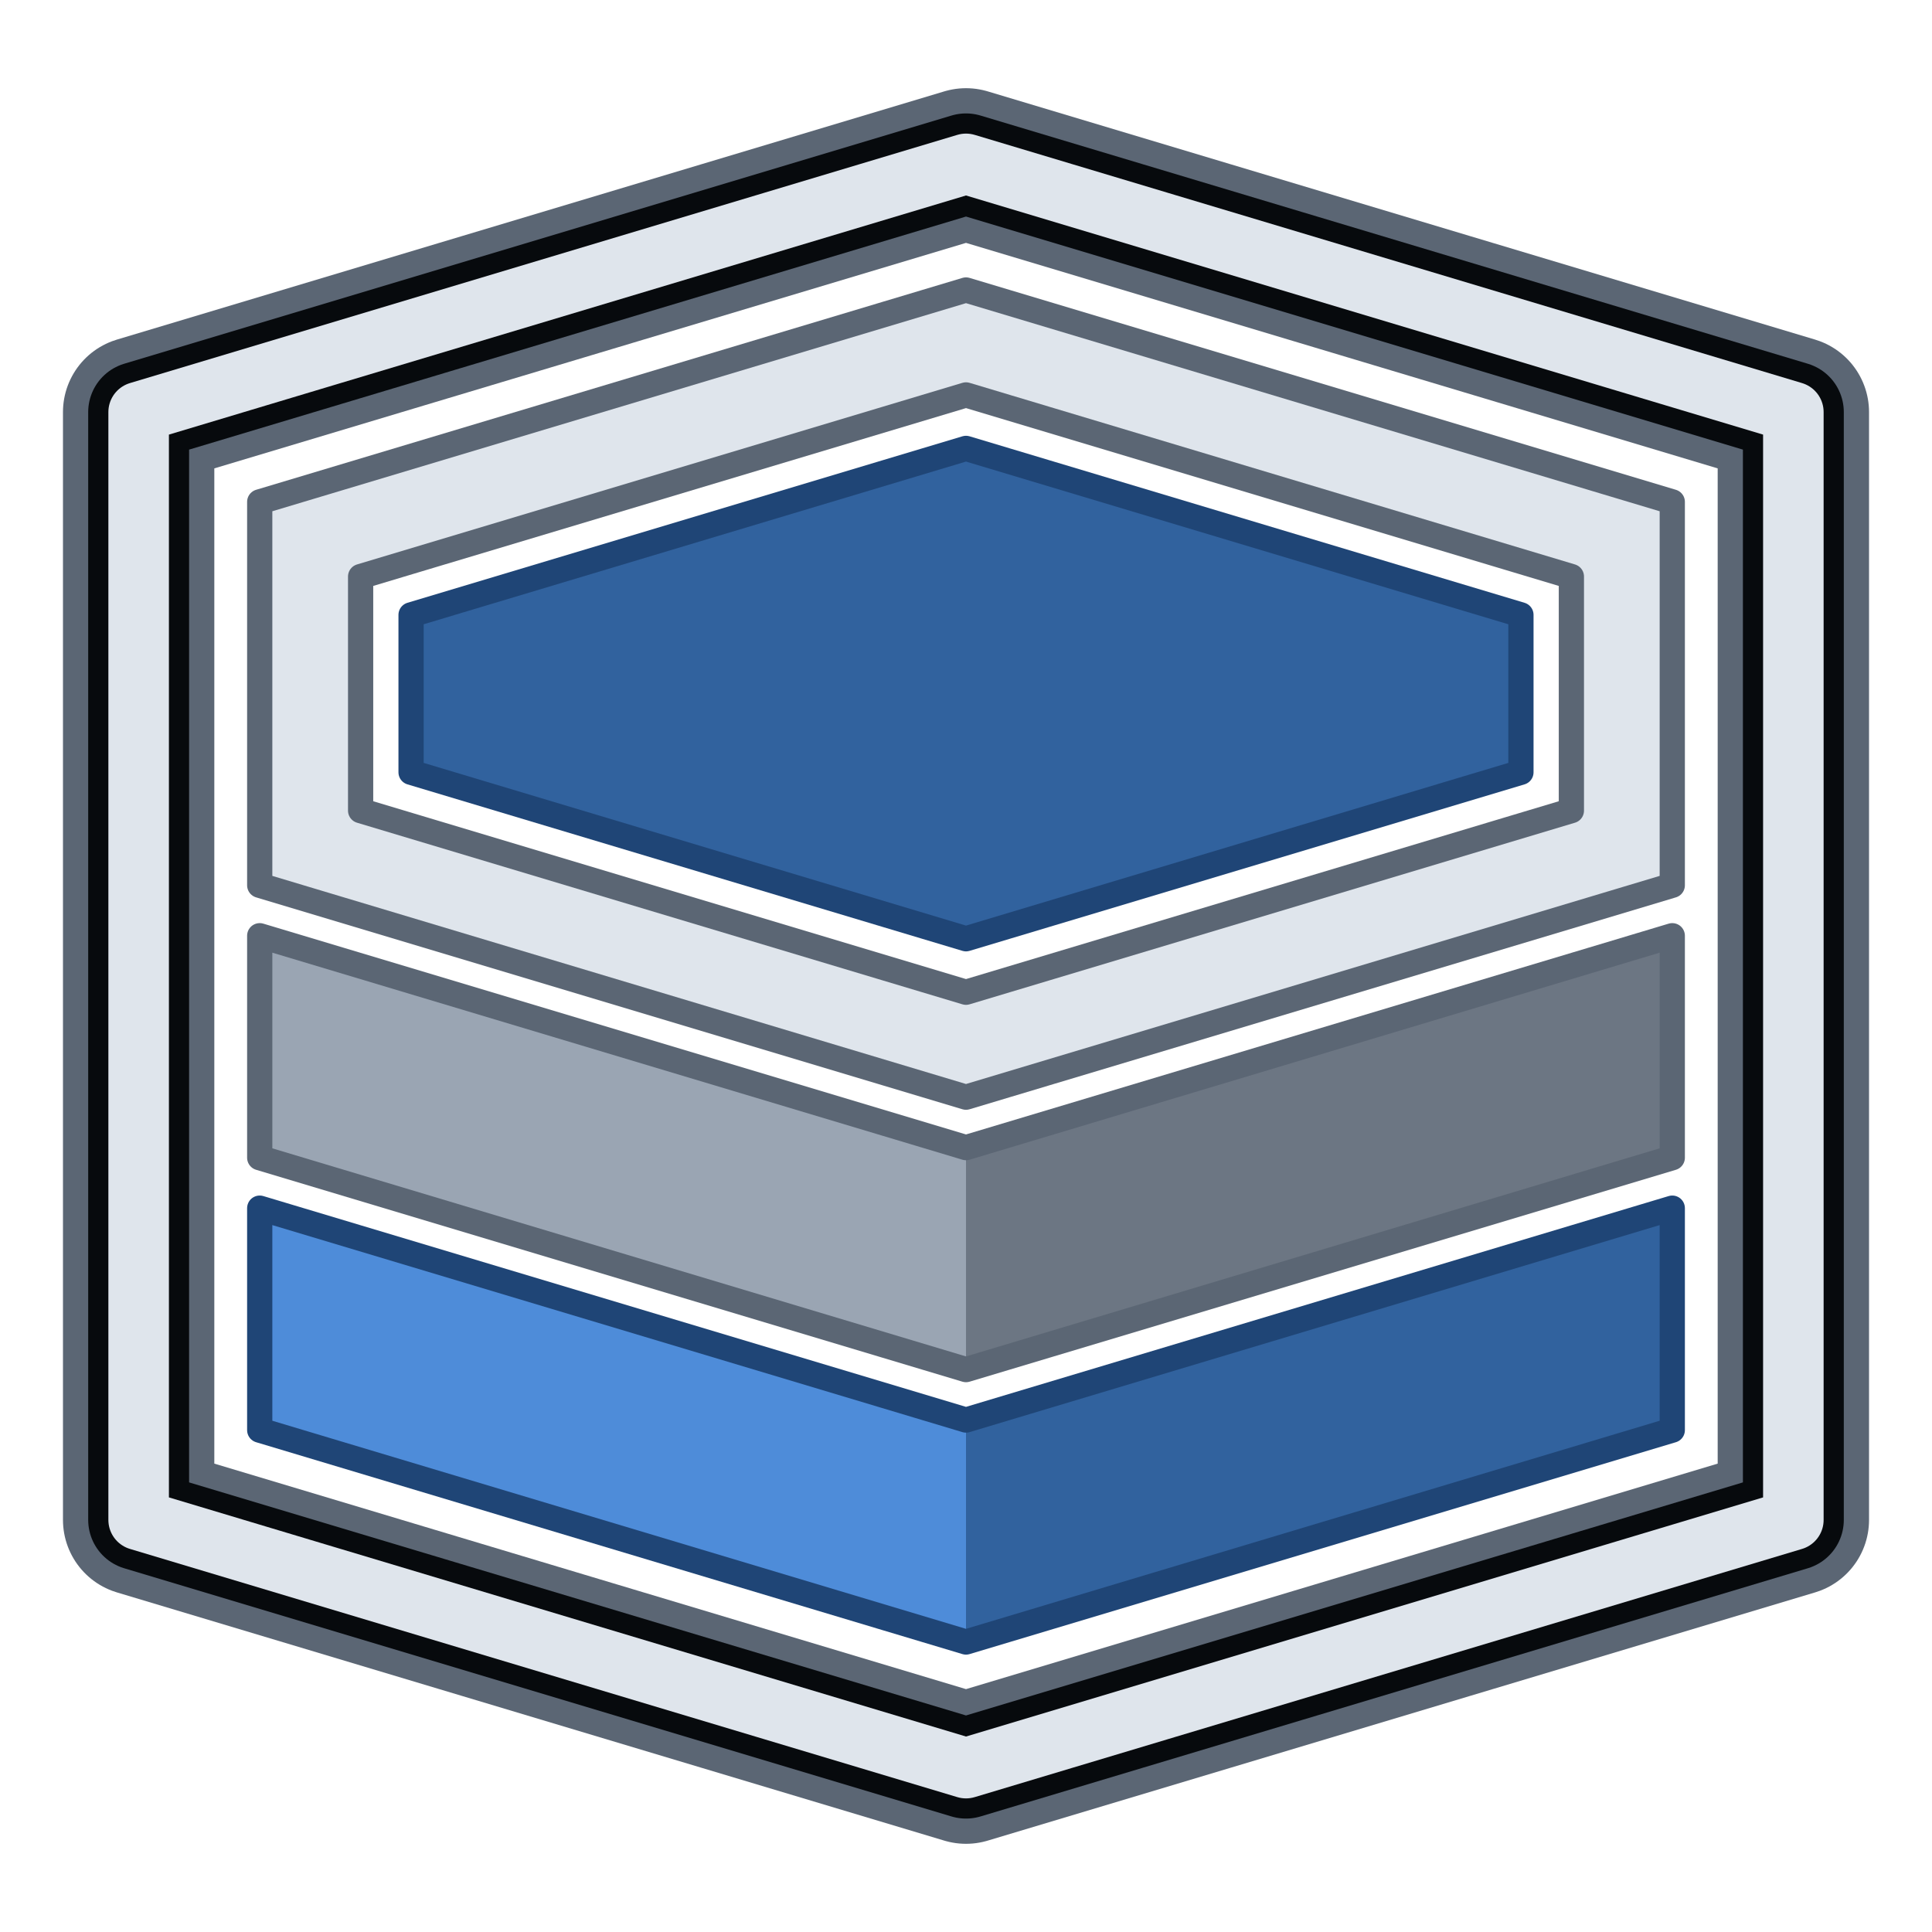
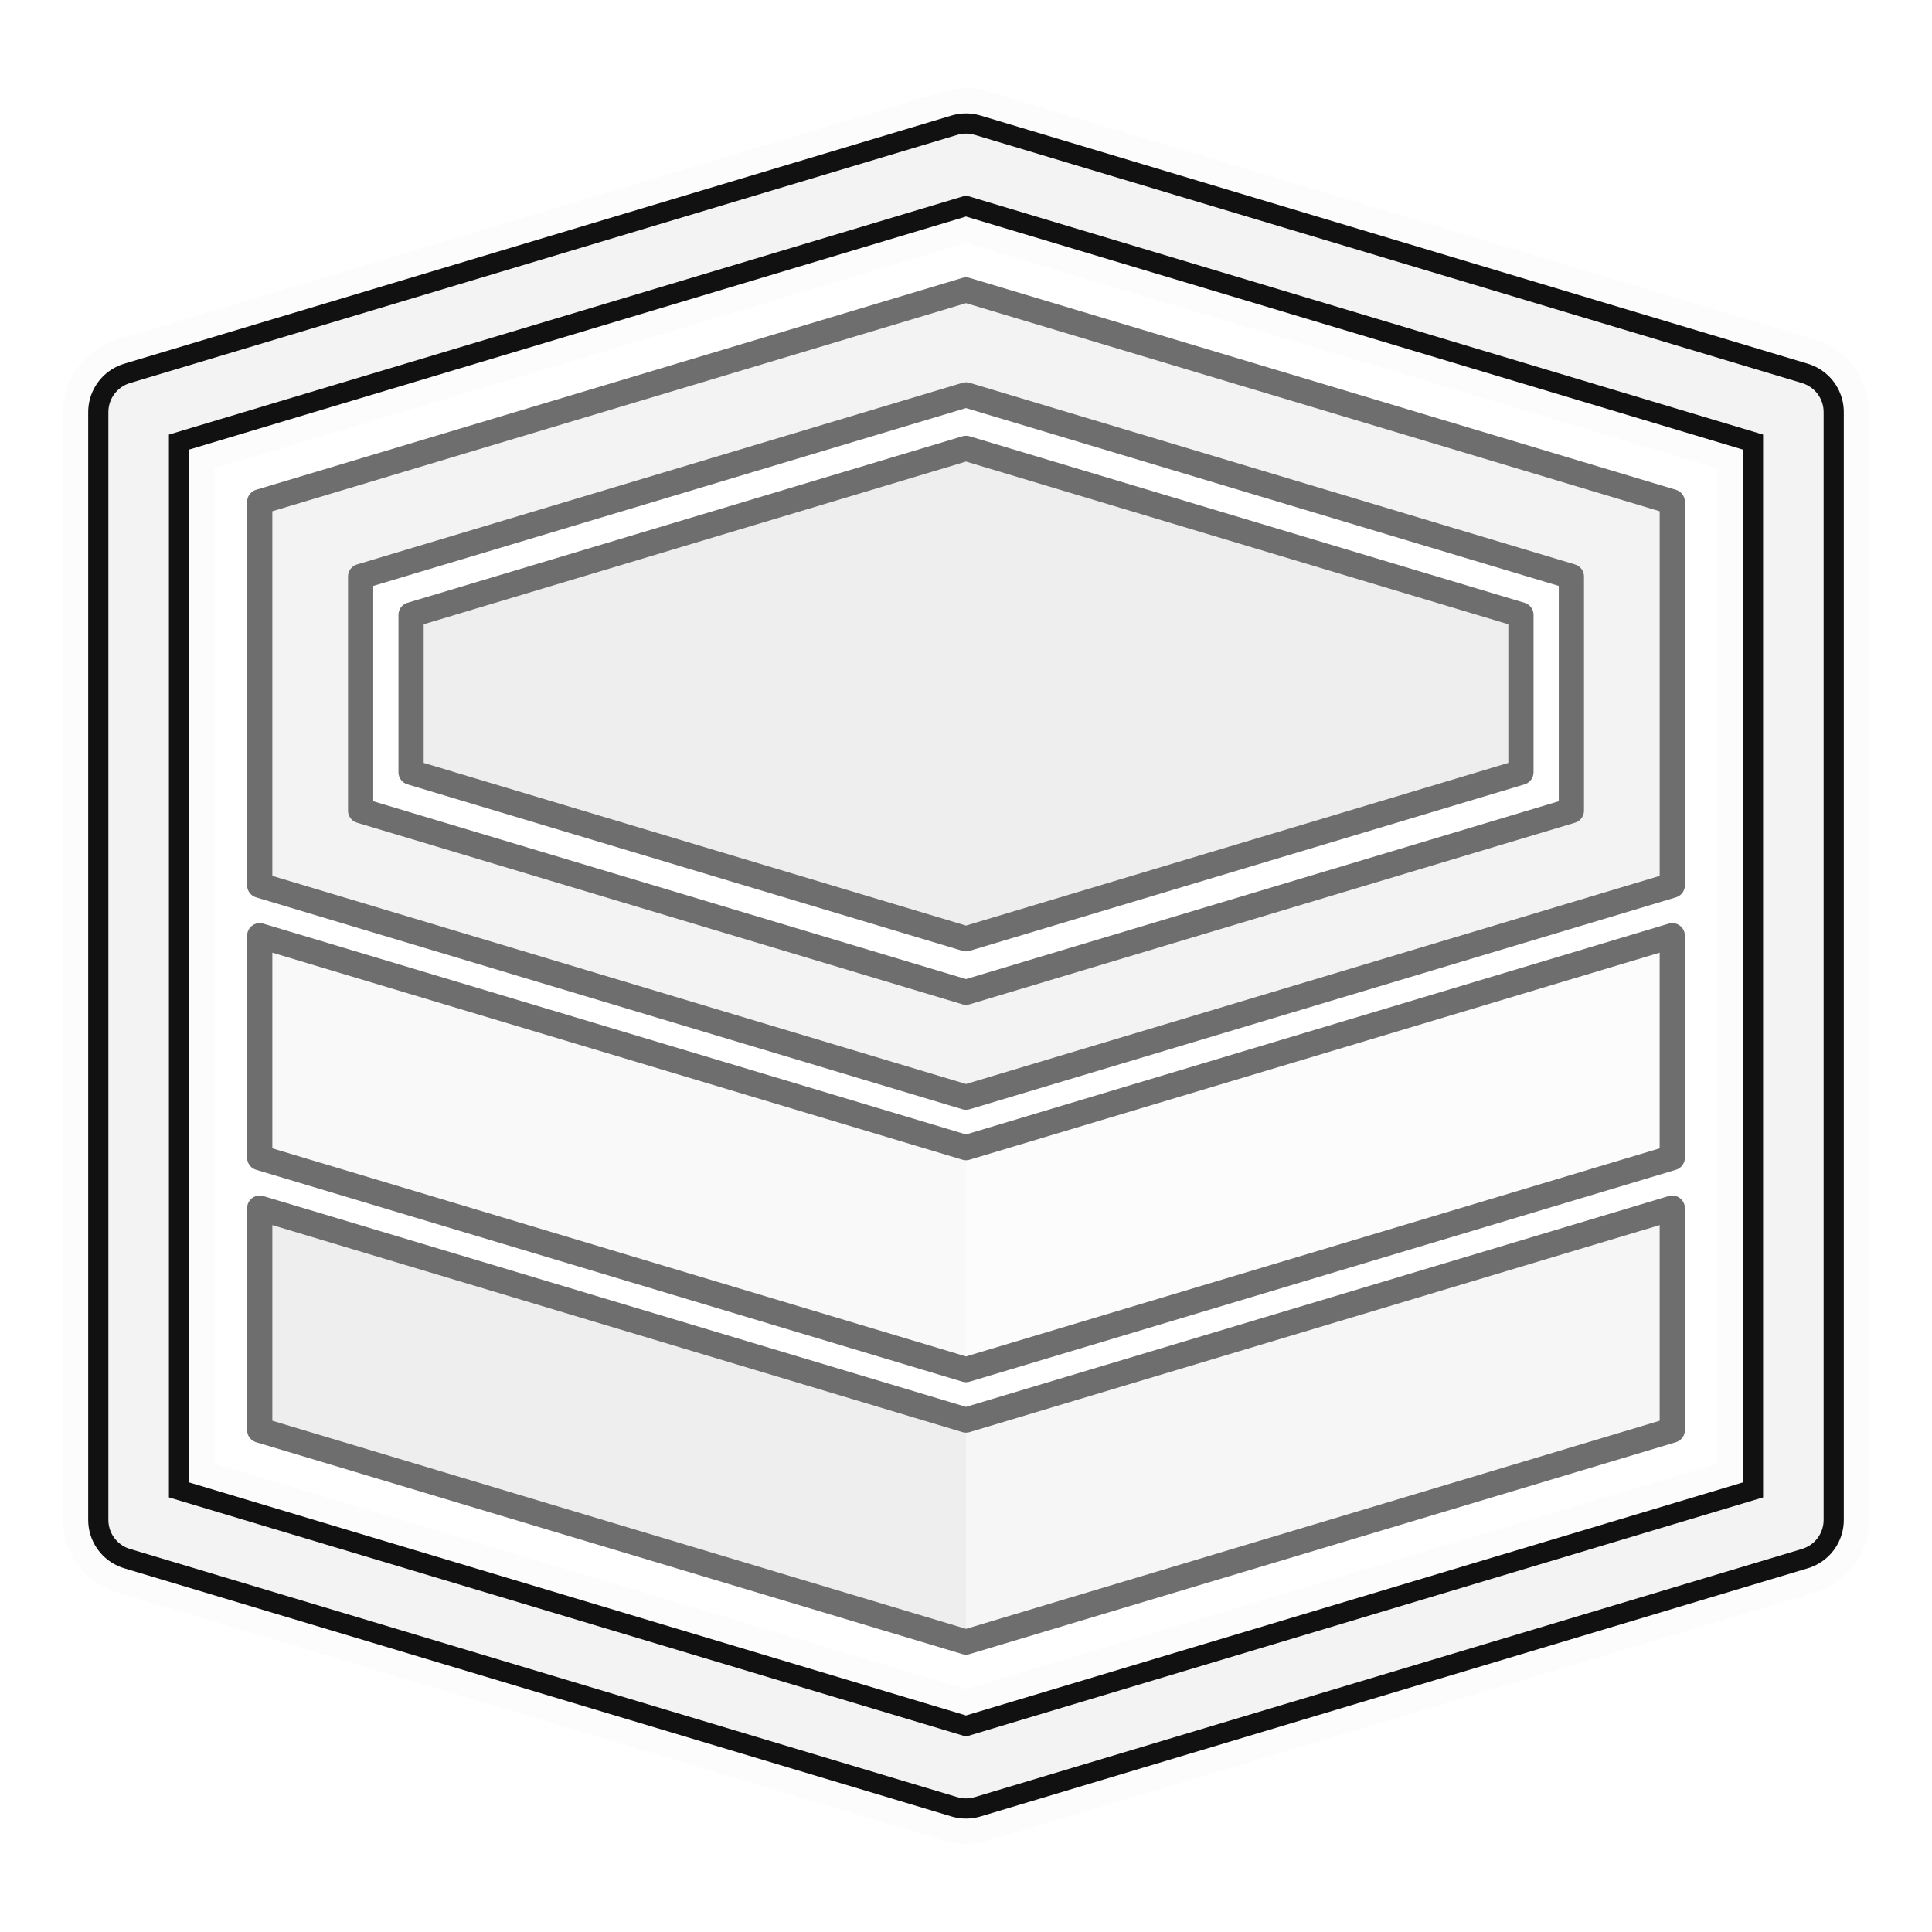
- <svg xmlns="http://www.w3.org/2000/svg" width="256" height="256" aria-label="Basalt DB Studio" viewBox="0 0 256 256" version="1.1" id="svg15">
-   <defs id="defs15" />
-   <g transform="matrix(1.336936,0,0,1.336936,-43.12775,-25.74759)" id="g15">
-     <g fill="none" stroke-linejoin="round" id="g3">
-       <path stroke="#5b6674" stroke-width="15" d="m 46,60.1 82,-24.6 82,24.6 v 109.8 l -82,24.6 -82,-24.6 z" id="path1" />
-       <path stroke="#070a0d" stroke-width="10" d="m 46,60.1 82,-24.6 82,24.6 v 109.8 l -82,24.6 -82,-24.6 z" id="path2" />
-       <path stroke="#dfe5ec" stroke-width="6" d="m 46,60.1 82,-24.6 82,24.6 v 109.8 l -82,24.6 -82,-24.6 z" id="path3" />
+ <svg xmlns="http://www.w3.org/2000/svg" width="256" height="256" aria-label="Basalt DB Studio" viewBox="0 0 256 256">
+   <g transform="matrix(1.336936,0,0,1.336936,-43.12775,-25.74759)">
+     <g fill="none" stroke-linejoin="round">
+       <path stroke="#f3f3f3" stroke-opacity=".28" stroke-width="15" d="m 46,60.1 82,-24.6 82,24.6 v 109.8 l -82,24.6 -82,-24.6 z" />
+       <path stroke="#111111" stroke-width="10" d="m 46,60.1 82,-24.6 82,24.6 v 109.8 l -82,24.6 -82,-24.6 z" />
+       <path stroke="#f3f3f3" stroke-width="6" d="m 46,60.1 82,-24.6 82,24.6 v 109.8 l -82,24.6 -82,-24.6 z" />
    </g>
-     <path fill="#dfe5ec" fill-rule="evenodd" d="m 58,69 70,-21 70,21 v 38 l -70,21 -70,-21 z m 10,7.4 60,-18 60,18 v 23.2 l -60,18 -60,-18 z" id="path4" />
-     <path fill="#31629e" d="m 73,80.2 55,-16.5 55,16.5 V 95.8 L 128,112.3 73,95.8 Z" id="path5" />
-     <path fill="#9aa5b3" d="m 58,112 70,21 v 22 L 58,134 Z" id="path6" />
-     <path fill="#6c7683" d="m 198,112 v 22 l -70,21 v -22 z" id="path7" />
-     <path fill="#4e8cd9" d="m 58,139 70,21 v 22 L 58,161 Z" id="path8" />
-     <path fill="#31629e" d="m 198,139 v 22 l -70,21 v -22 z" id="path9" />
-     <g fill="none" stroke="#5b6674" stroke-linejoin="round" stroke-width="2.5" id="g14">
-       <path d="m 58,69 70,-21 70,21 v 38 l -70,21 -70,-21 z" id="path10" />
-       <path d="m 58,112 70,21 70,-21 v 22 l -70,21 -70,-21 z" id="path11" />
-       <path stroke="#1f4576" d="m 58,139 70,21 70,-21 v 22 l -70,21 -70,-21 z" id="path12" />
-       <path d="m 68,76.4 60,-18 60,18 v 23.2 l -60,18 -60,-18 z" id="path13" />
-       <path stroke="#1f4576" d="m 73,80.2 55,-16.5 55,16.5 V 95.8 L 128,112.3 73,95.8 Z" id="path14" />
+     <path fill="#f3f3f3" fill-rule="evenodd" d="m 58,69 70,-21 70,21 v 38 l -70,21 -70,-21 z m 10,7.4 60,-18 60,18 v 23.2 l -60,18 -60,-18 z" />
+     <path fill="#eeeeee" d="m 73,80.2 55,-16.5 55,16.5 V 95.8 L 128,112.3 73,95.8 Z" />
+     <path fill="#f3f3f3" fill-opacity=".55" d="m 58,112 70,21 v 22 L 58,134 Z" />
+     <path fill="#f3f3f3" fill-opacity=".3" d="m 198,112 v 22 l -70,21 v -22 z" />
+     <path fill="#eeeeee" d="m 58,139 70,21 v 22 L 58,161 Z" />
+     <path fill="#eeeeee" fill-opacity=".55" d="m 198,139 v 22 l -70,21 v -22 z" />
+     <g fill="none" stroke="#6e6e6e" stroke-linejoin="round" stroke-width="2.5">
+       <path d="m 58,69 70,-21 70,21 v 38 l -70,21 -70,-21 z" />
+       <path d="m 58,112 70,21 70,-21 v 22 l -70,21 -70,-21 z" />
+       <path d="m 58,139 70,21 70,-21 v 22 l -70,21 -70,-21 z" />
+       <path d="m 68,76.4 60,-18 60,18 v 23.2 l -60,18 -60,-18 z" />
+       <path d="m 73,80.2 55,-16.5 55,16.5 V 95.8 L 128,112.3 73,95.8 Z" />
    </g>
  </g>
</svg>
